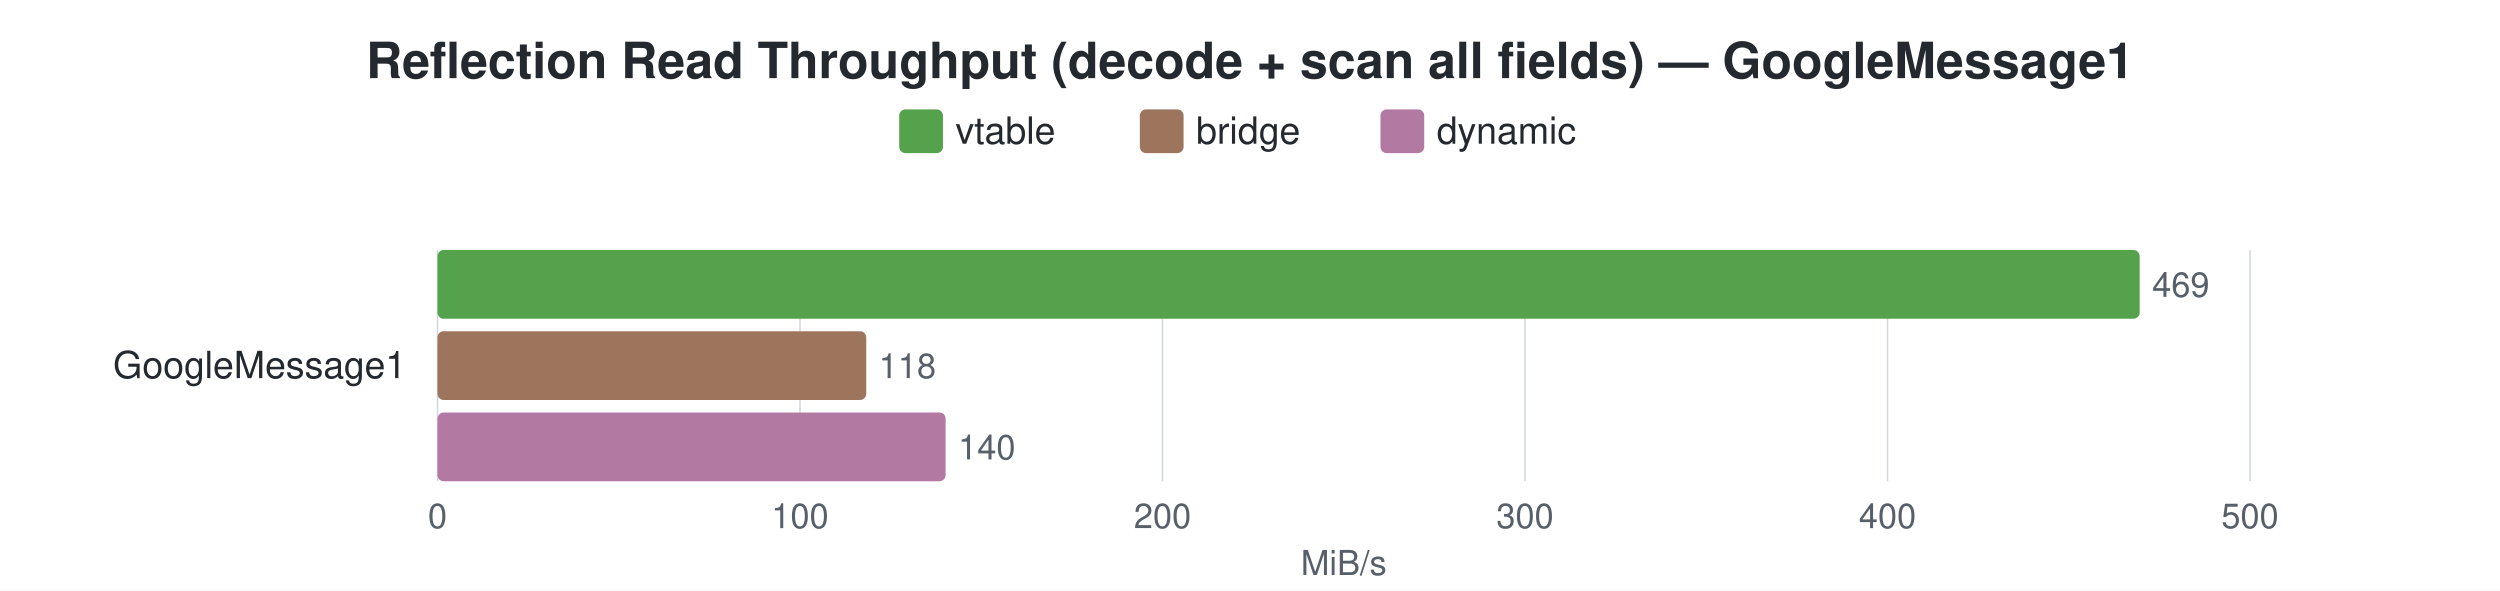
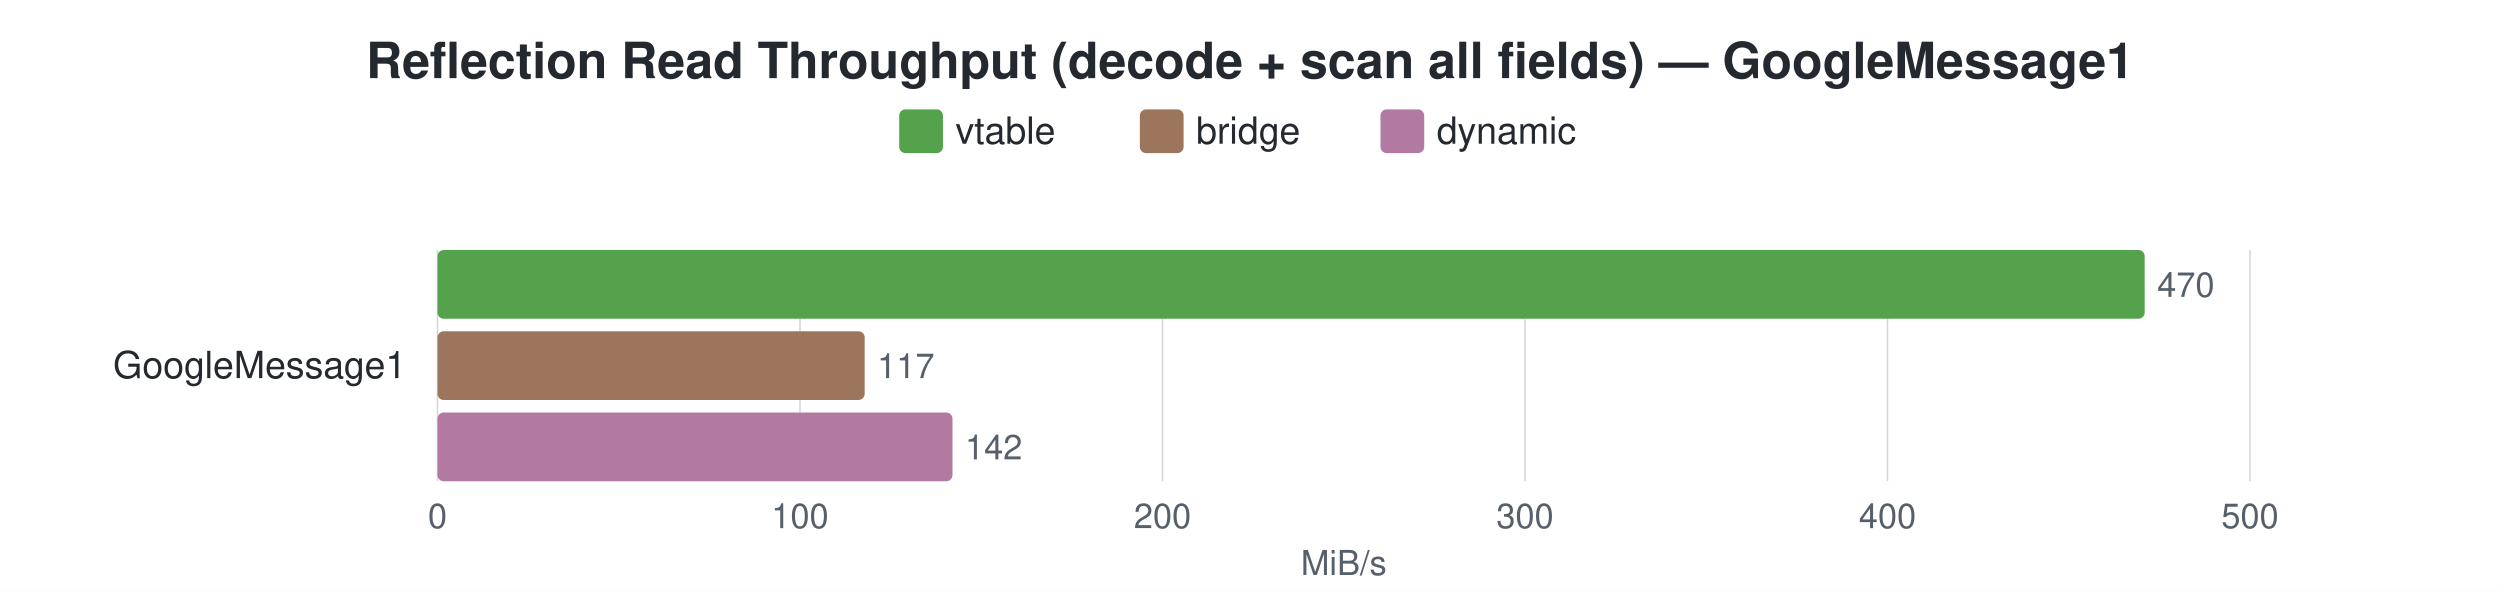
<svg xmlns="http://www.w3.org/2000/svg" width="800" height="189" viewBox="0 0 800 189">
  <style>
    text { font-family: -apple-system, BlinkMacSystemFont, "Segoe UI", Helvetica, Arial, sans-serif; }
    .title { font-size: 16px; font-weight: 600; fill: #24292f; }
    .label { font-size: 12px; fill: #24292f; }
    .value { font-size: 11px; fill: #57606a; }
    .axis-label { font-size: 11px; fill: #57606a; }
    .legend-text { font-size: 12px; fill: #24292f; }
    .grid { stroke: #d0d7de; stroke-width: 0.5; }
  </style>
  <rect width="100%" height="100%" fill="white" />
  <text x="400.0" y="25" text-anchor="middle" class="title">Reflection Read Throughput (decode + scan all fields) — GoogleMessage1</text>
  <rect x="287.75" y="35" width="14" height="14" rx="2" fill="#54A24B" />
  <text x="305.75" y="46" class="legend-text">vtable</text>
  <rect x="364.75" y="35" width="14" height="14" rx="2" fill="#9D755D" />
  <text x="382.75" y="46" class="legend-text">bridge</text>
  <rect x="441.75" y="35" width="14" height="14" rx="2" fill="#B279A2" />
  <text x="459.75" y="46" class="legend-text">dynamic</text>
  <line x1="140.0" y1="80" x2="140.0" y2="154" class="grid" />
  <text x="140.0" y="169" text-anchor="middle" class="axis-label">0</text>
  <line x1="256.0" y1="80" x2="256.0" y2="154" class="grid" />
  <text x="256.0" y="169" text-anchor="middle" class="axis-label">100</text>
  <line x1="372.0" y1="80" x2="372.0" y2="154" class="grid" />
  <text x="372.0" y="169" text-anchor="middle" class="axis-label">200</text>
  <line x1="488.0" y1="80" x2="488.0" y2="154" class="grid" />
  <text x="488.0" y="169" text-anchor="middle" class="axis-label">300</text>
  <line x1="604.0" y1="80" x2="604.0" y2="154" class="grid" />
  <text x="604.0" y="169" text-anchor="middle" class="axis-label">400</text>
  <line x1="720.0" y1="80" x2="720.0" y2="154" class="grid" />
  <text x="720.0" y="169" text-anchor="middle" class="axis-label">500</text>
  <text x="430.0" y="184" text-anchor="middle" class="axis-label">MiB/s</text>
  <text x="130" y="121.0" text-anchor="end" class="label">GoogleMessage1</text>
-   <rect x="140" y="80.0" width="544.7" height="22" rx="2" fill="#54A24B" />
-   <text x="688.7" y="95.0" class="value">469</text>
-   <rect x="140" y="106.0" width="137.2" height="22" rx="2" fill="#9D755D" />
-   <text x="281.2" y="121.0" class="value">118</text>
-   <rect x="140" y="132.0" width="162.6" height="22" rx="2" fill="#B279A2" />
-   <text x="306.6" y="147.0" class="value">140</text>
+   <rect x="140" y="80.0" width="546.3" height="22" rx="2" fill="#54A24B" />
+   <text x="690.3" y="95.0" class="value">470</text>
+   <rect x="140" y="106.0" width="136.7" height="22" rx="2" fill="#9D755D" />
+   <text x="280.7" y="121.0" class="value">117</text>
+   <rect x="140" y="132.0" width="164.8" height="22" rx="2" fill="#B279A2" />
+   <text x="308.8" y="147.0" class="value">142</text>
</svg>
